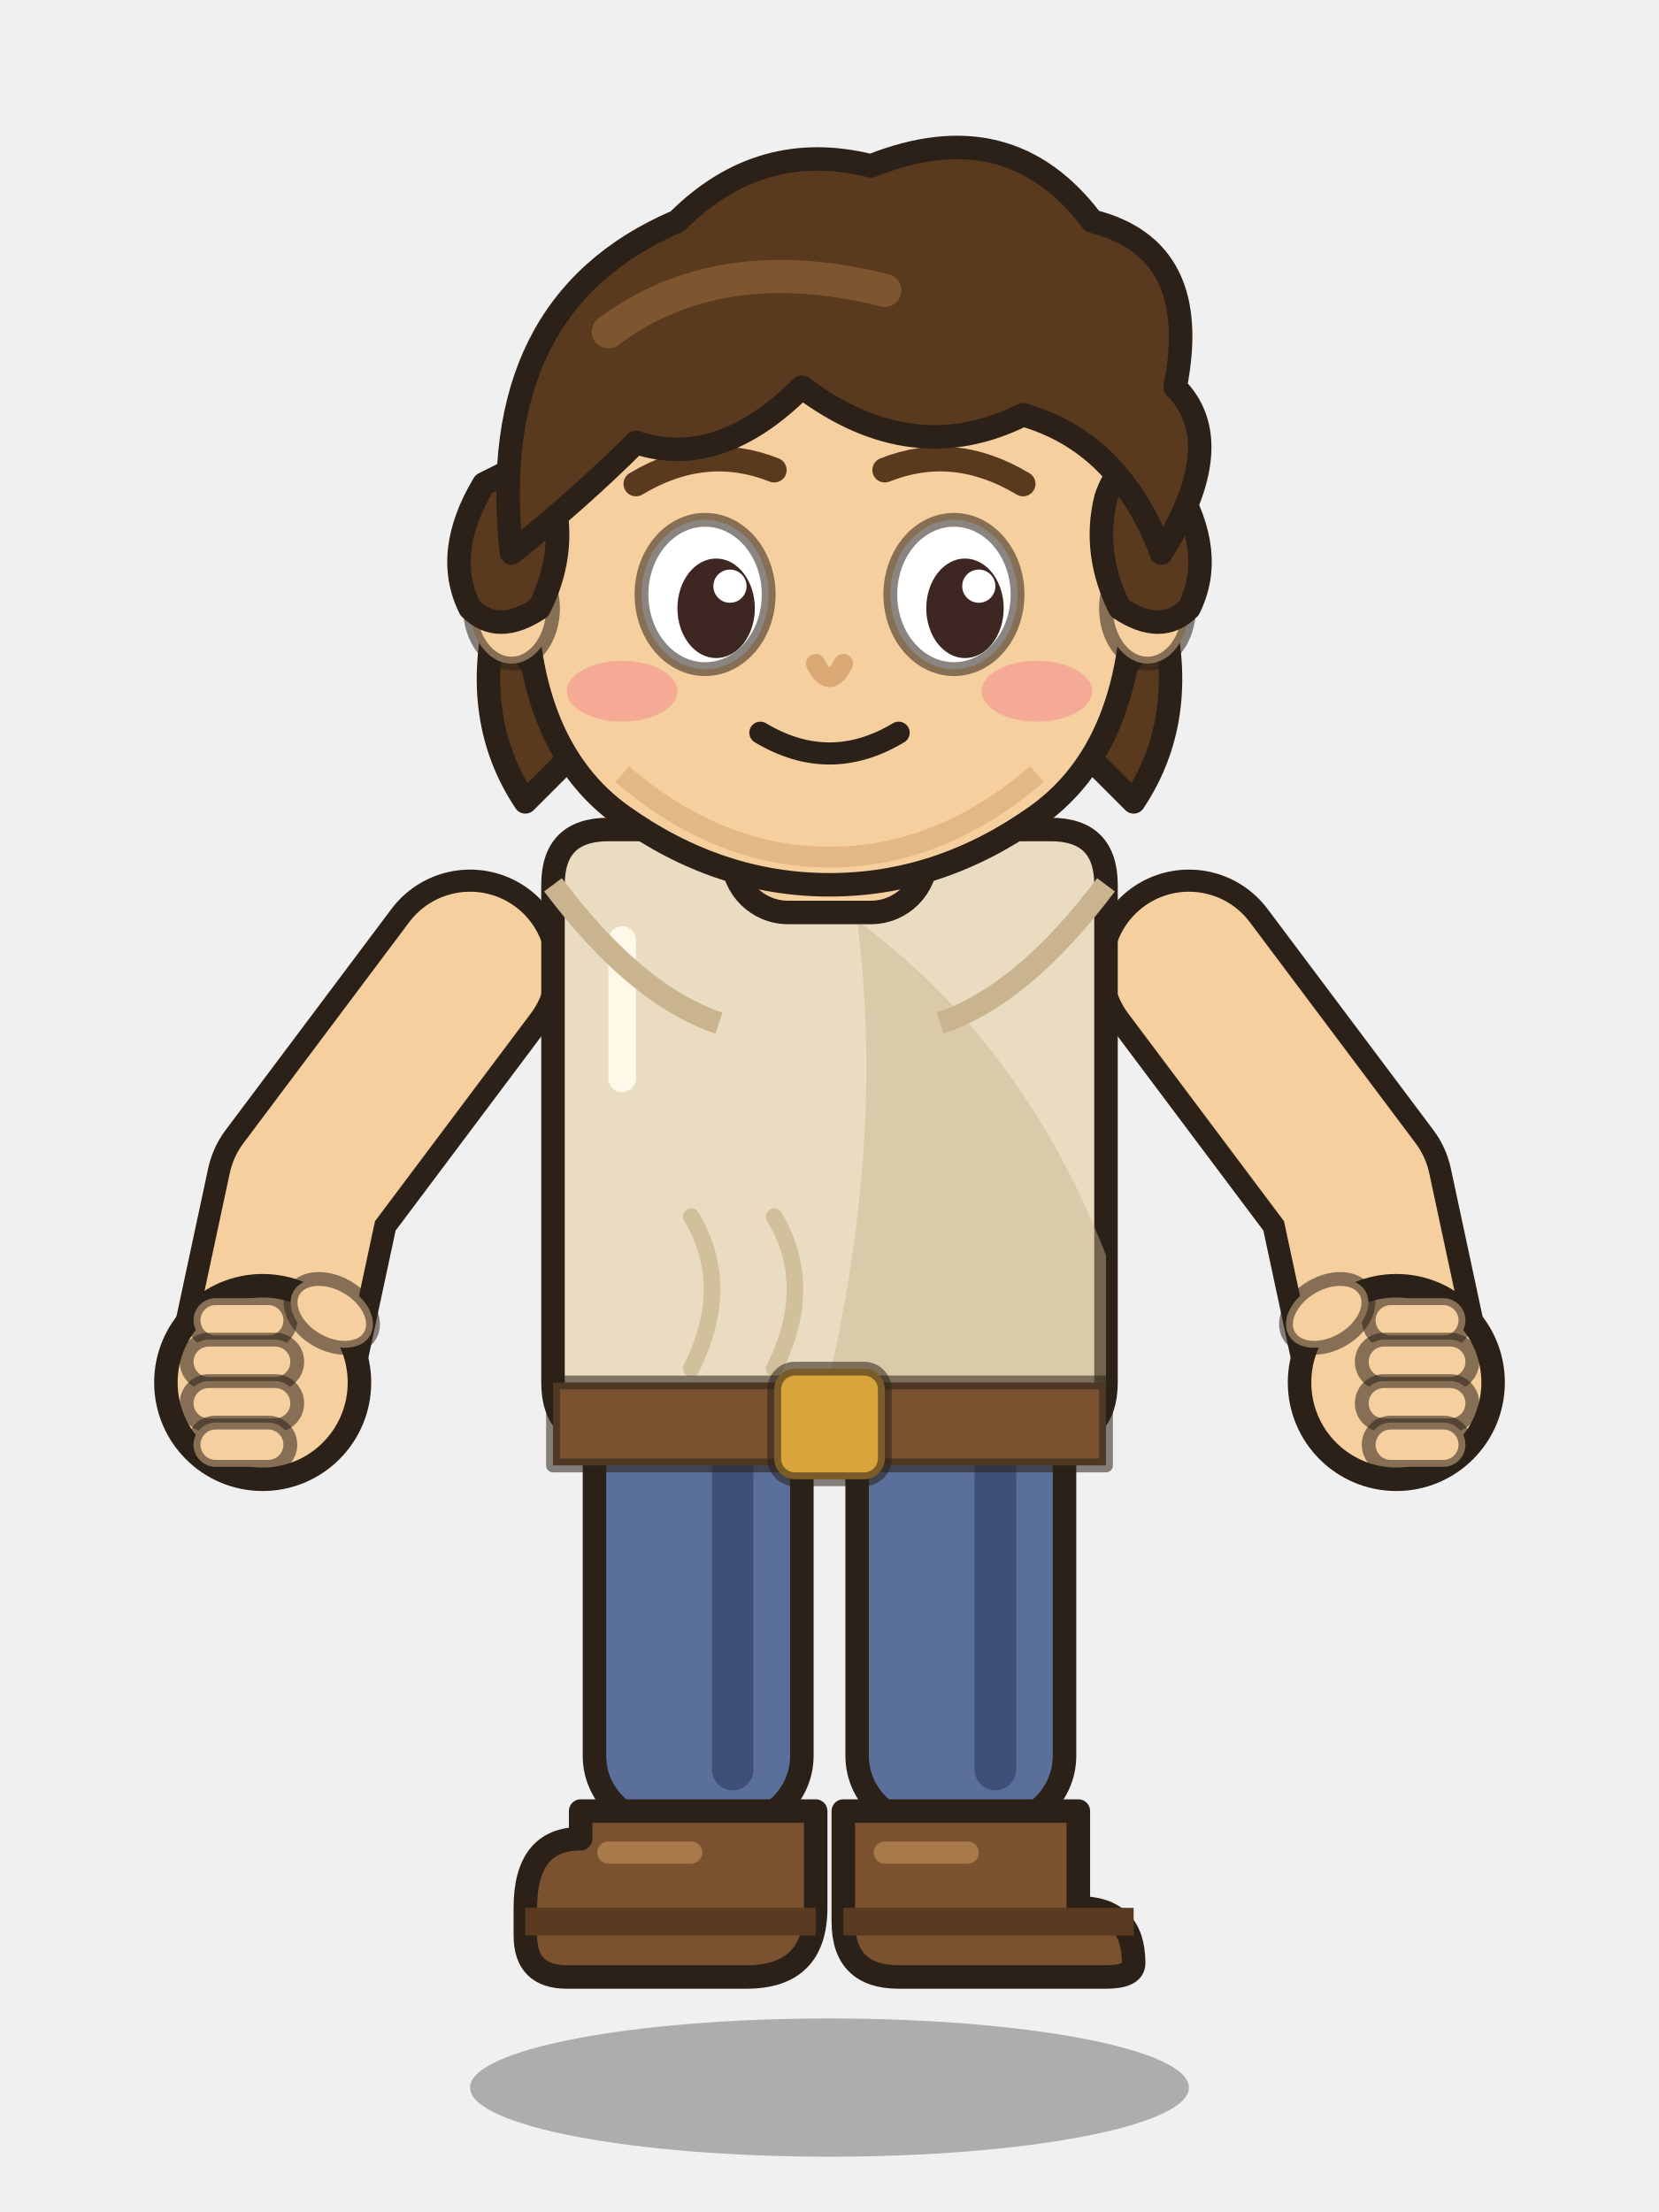
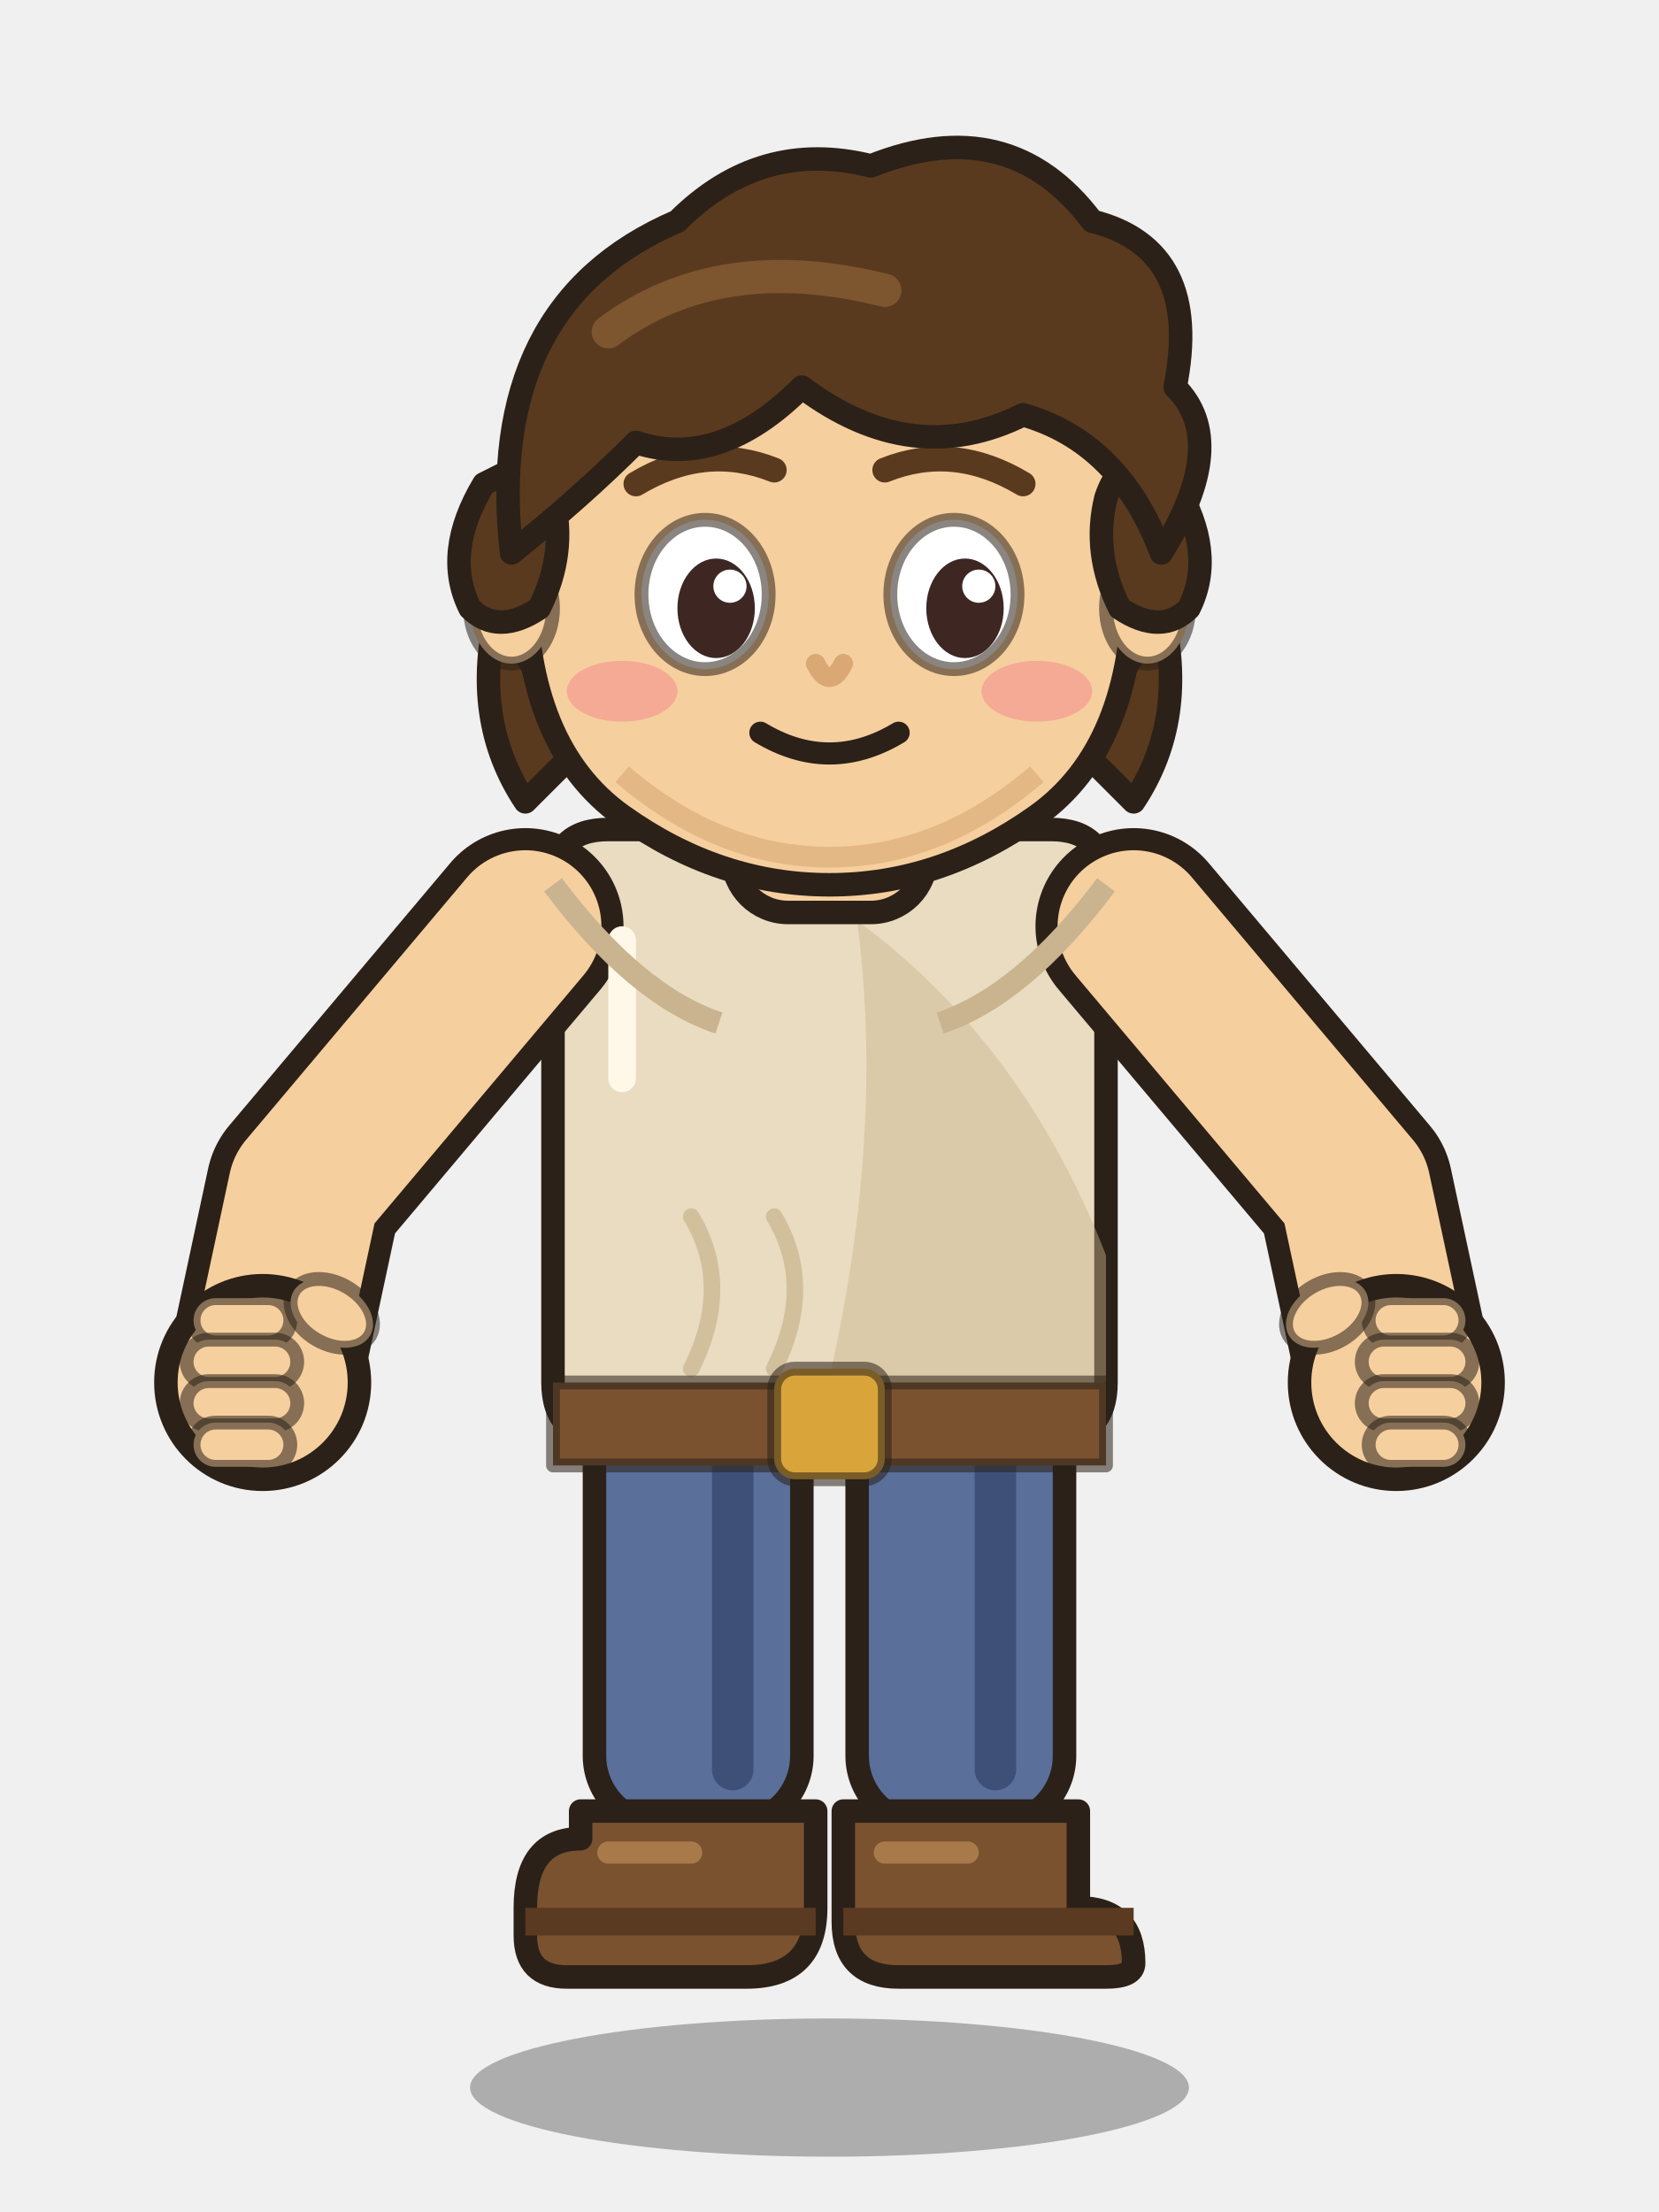
<svg xmlns="http://www.w3.org/2000/svg" width="120" height="160" viewBox="0 0 120 160">
  <ellipse cx="60" cy="151" rx="26" ry="5" fill="#000" opacity=".28" />
  <rect x="43" y="100" width="15" height="32" rx="5" fill="#5a6f9a" stroke="#2b2118" stroke-width="1.7" stroke-linejoin="round" stroke-linecap="round" />
  <rect x="62" y="100" width="15" height="32" rx="5" fill="#5a6f9a" stroke="#2b2118" stroke-width="1.7" stroke-linejoin="round" stroke-linecap="round" />
  <path d="M53,104 v24 M72,104 v24" stroke="#3f5078" stroke-width="3" stroke-linecap="round" />
  <path d="M42,131 h17 v7 q0,5 -5,5 h-13 q-3,0 -3,-3 v-2 q0,-5 4,-5z" fill="#7a5230" stroke="#2b2118" stroke-width="1.7" stroke-linejoin="round" stroke-linecap="round" />
  <path d="M61,131 h17 v7 q4,0 4,4 q0,1 -2,1 h-15 q-4,0 -4,-4z" fill="#7a5230" stroke="#2b2118" stroke-width="1.7" stroke-linejoin="round" stroke-linecap="round" />
  <path d="M38,139 h21 M61,139 h21" stroke="#5a3a20" stroke-width="2" />
  <path d="M44,134 h6 M64,134 h6" stroke="#a87a4a" stroke-width="1.6" stroke-linecap="round" />
-   <path d="M34,70 L22,86 L19,100" fill="none" stroke="#2b2118" stroke-width="14.2" stroke-linecap="round" stroke-linejoin="round" />
-   <path d="M86,70 L98,86 L101,100" fill="none" stroke="#2b2118" stroke-width="14.2" stroke-linecap="round" stroke-linejoin="round" />
-   <path d="M34,70 L22,86 L19,100" fill="none" stroke="#f6cf9e" stroke-width="11" stroke-linecap="round" stroke-linejoin="round" />
-   <path d="M86,70 L98,86 L101,100" fill="none" stroke="#f6cf9e" stroke-width="11" stroke-linecap="round" stroke-linejoin="round" />
  <path d="M40,64 q0,-4 4,-4 h32 q4,0 4,4 v36 q0,4 -4,4 h-32 q-4,0 -4,-4z" fill="#e9dcc0" stroke="#2b2118" stroke-width="1.7" stroke-linejoin="round" stroke-linecap="round" />
+   <path d="M38,67 L22,86 L19,100" fill="none" stroke="#2b2118" stroke-width="14.2" stroke-linecap="round" stroke-linejoin="round" />
+   <path d="M82,67 L98,86 L101,100" fill="none" stroke="#2b2118" stroke-width="14.2" stroke-linecap="round" stroke-linejoin="round" />
+   <path d="M38,67 L22,86 L19,100" fill="none" stroke="#f6cf9e" stroke-width="11" stroke-linecap="round" stroke-linejoin="round" />
+   <path d="M82,67 L98,86 L101,100" fill="none" stroke="#f6cf9e" stroke-width="11" stroke-linecap="round" stroke-linejoin="round" />
  <path d="M62,66.6 q12,8.8 18,24.2 v13.2 q-14,0 -20,-4.4 q4,-17.6 2,-33z" fill="#c9b48f" opacity=".45" />
  <path d="M45,68 v10" stroke="#fff8e8" stroke-width="2" stroke-linecap="round" />
  <path d="M50,88 q3,5 0,11" fill="none" stroke="#c9b48f" stroke-width="1.2" stroke-linecap="round" opacity=".7" />
  <path d="M56,88 q3,5 0,11" fill="none" stroke="#c9b48f" stroke-width="1.2" stroke-linecap="round" opacity=".7" />
  <path d="M40,64 q6,8 12,10 M80,64 q-6,8 -12,10" fill="none" stroke="#c9b48f" stroke-width="1.6" />
  <path d="M40,100 h40 v6 h-40z" fill="#7a5230" stroke="#2b2118" stroke-width="1" stroke-opacity=".55" stroke-linejoin="round" stroke-linecap="round" />
  <rect x="56" y="99" width="8" height="8" rx="1.5" fill="#d9a53a" stroke="#2b2118" stroke-width="1" stroke-opacity=".55" stroke-linejoin="round" stroke-linecap="round" />
  <g class="hand-back">
    <circle cx="19" cy="100" r="7" fill="#f6cf9e" stroke="#2b2118" stroke-width="1.7" stroke-linejoin="round" stroke-linecap="round" />
    <circle cx="101" cy="100" r="7" fill="#f6cf9e" stroke="#2b2118" stroke-width="1.7" stroke-linejoin="round" stroke-linecap="round" />
  </g>
  <g class="hair-bottom">
    <path d="M36,44 q-2,8 2,14 l4,-4z M84,44 q2,8 -2,14 l-4,-4z" fill="#5a3a1e" stroke="#2b2118" stroke-width="1.7" stroke-linejoin="round" stroke-linecap="round" />
  </g>
  <rect x="53" y="52" width="14" height="14" rx="4" fill="#f6cf9e" stroke="#2b2118" stroke-width="1.7" stroke-linejoin="round" stroke-linecap="round" />
  <path d="M38,42 q0,-22 22,-22 q22,0 22,22 q0,12 -7,17 q-7,5 -15,5 q-8,0 -15,-5 q-7,-5 -7,-17z" fill="#f6cf9e" stroke="#2b2118" stroke-width="1.7" stroke-linejoin="round" stroke-linecap="round" />
  <ellipse cx="37" cy="44" rx="3" ry="4" fill="#f6cf9e" stroke="#2b2118" stroke-width="1" stroke-opacity=".55" stroke-linejoin="round" stroke-linecap="round" />
  <ellipse cx="83" cy="44" rx="3" ry="4" fill="#f6cf9e" stroke="#2b2118" stroke-width="1" stroke-opacity=".55" stroke-linejoin="round" stroke-linecap="round" />
  <path d="M45,56 q7,6 15,6 q8,0 15,-6" fill="none" stroke="#d9a874" stroke-width="1.5" opacity=".6" />
  <ellipse cx="51" cy="43" rx="4.6" ry="5.4" fill="#fff" stroke="#2b2118" stroke-width="1" stroke-opacity=".55" stroke-linejoin="round" stroke-linecap="round" />
  <ellipse cx="69" cy="43" rx="4.6" ry="5.4" fill="#fff" stroke="#2b2118" stroke-width="1" stroke-opacity=".55" stroke-linejoin="round" stroke-linecap="round" />
  <ellipse cx="51.8" cy="44" rx="2.8" ry="3.6" fill="#3e2723" />
  <ellipse cx="69.8" cy="44" rx="2.8" ry="3.6" fill="#3e2723" />
  <circle cx="52.8" cy="42.4" r="1.2" fill="#fff" />
  <circle cx="70.8" cy="42.4" r="1.2" fill="#fff" />
  <path d="M46,35 q5,-3 10,-1 M64,34 q5,-2 10,1" fill="none" stroke="#5a3a1e" stroke-width="1.8" stroke-linecap="round" />
  <ellipse cx="45" cy="50" rx="4" ry="2.2" fill="#f28c8c" opacity=".55" />
  <ellipse cx="75" cy="50" rx="4" ry="2.2" fill="#f28c8c" opacity=".55" />
  <path d="M59,48 q1,2 2,0" fill="none" stroke="#d9a874" stroke-width="1.4" stroke-linecap="round" />
  <path d="M55,53 q5,3 10,0" fill="none" stroke="#2b2118" stroke-width="1.6" stroke-linecap="round" />
  <g class="hair-mid">
    <path d="M35,35 q-3,5 -1,9 q2,2 5,0 q2,-4 1,-8 q-1,-3 -3,-2z M85,35 q3,5 1,9 q-2,2 -5,0 q-2,-4 -1,-8 q1,-3 3,-2z" fill="#5a3a1e" stroke="#2b2118" stroke-width="1.7" stroke-linejoin="round" stroke-linecap="round" />
  </g>
  <g class="hair-cap" display="none">
    <path d="M35,32 h6 v4 q-1,5 -3,9 q-4,-2 -4,-6 q0,-4 1,-7z M85,32 h-6 v4 q1,5 3,9 q4,-2 4,-6 q0,-4 -1,-7z" fill="#5a3a1e" stroke="#2b2118" stroke-width="1.7" stroke-linejoin="round" stroke-linecap="round" />
    <path d="M39,32 h42 q1,4 -2,6 q-4,1 -6,-2 q-3,4 -8,2 q-2,-2 -3,-3 q-2,3 -6,3 q-4,0 -5,-3 q-2,3 -6,2 q-3,-1 -4,-3 q-2,3 -5,1 q-2,-2 3,-3z" fill="#5a3a1e" stroke="#2b2118" stroke-width="1.7" stroke-linejoin="round" stroke-linecap="round" />
  </g>
  <g class="hair-top">
    <path d="M37,40 q-2,-18 12,-24 q6,-6 14,-4 q10,-4 16,4 q8,2 6,12 q4,4 -1,12 q-3,-8 -10,-10 q-8,4 -16,-2 q-6,6 -12,4 q-4,4 -9,8z" fill="#5a3a1e" stroke="#2b2118" stroke-width="1.7" stroke-linejoin="round" stroke-linecap="round" />
    <path d="M44,24 q8,-6 20,-3" fill="none" stroke="#7d5630" stroke-width="2.4" stroke-linecap="round" />
  </g>
  <g class="fingers-front">
    <rect x="14" y="93.9" width="7" height="3.2" rx="1.6" fill="#f6cf9e" stroke="#2b2118" stroke-width="1" stroke-opacity=".55" stroke-linejoin="round" stroke-linecap="round" />
    <rect x="13.5" y="96.9" width="8" height="3.2" rx="1.6" fill="#f6cf9e" stroke="#2b2118" stroke-width="1" stroke-opacity=".55" stroke-linejoin="round" stroke-linecap="round" />
    <rect x="13.5" y="99.9" width="8" height="3.2" rx="1.6" fill="#f6cf9e" stroke="#2b2118" stroke-width="1" stroke-opacity=".55" stroke-linejoin="round" stroke-linecap="round" />
    <rect x="14" y="102.9" width="7" height="3.2" rx="1.6" fill="#f6cf9e" stroke="#2b2118" stroke-width="1" stroke-opacity=".55" stroke-linejoin="round" stroke-linecap="round" />
    <ellipse cx="24" cy="95" rx="3.2" ry="2.2" fill="#f6cf9e" stroke="#2b2118" stroke-width="1" stroke-opacity=".55" stroke-linejoin="round" stroke-linecap="round" transform="rotate(30 24 95)" />
    <rect x="99" y="93.9" width="7" height="3.2" rx="1.6" fill="#f6cf9e" stroke="#2b2118" stroke-width="1" stroke-opacity=".55" stroke-linejoin="round" stroke-linecap="round" />
    <rect x="98.5" y="96.9" width="8" height="3.2" rx="1.6" fill="#f6cf9e" stroke="#2b2118" stroke-width="1" stroke-opacity=".55" stroke-linejoin="round" stroke-linecap="round" />
    <rect x="98.5" y="99.9" width="8" height="3.2" rx="1.6" fill="#f6cf9e" stroke="#2b2118" stroke-width="1" stroke-opacity=".55" stroke-linejoin="round" stroke-linecap="round" />
    <rect x="99" y="102.9" width="7" height="3.2" rx="1.6" fill="#f6cf9e" stroke="#2b2118" stroke-width="1" stroke-opacity=".55" stroke-linejoin="round" stroke-linecap="round" />
    <ellipse cx="96" cy="95" rx="3.2" ry="2.2" fill="#f6cf9e" stroke="#2b2118" stroke-width="1" stroke-opacity=".55" stroke-linejoin="round" stroke-linecap="round" transform="rotate(-30 96 95)" />
  </g>
</svg>
